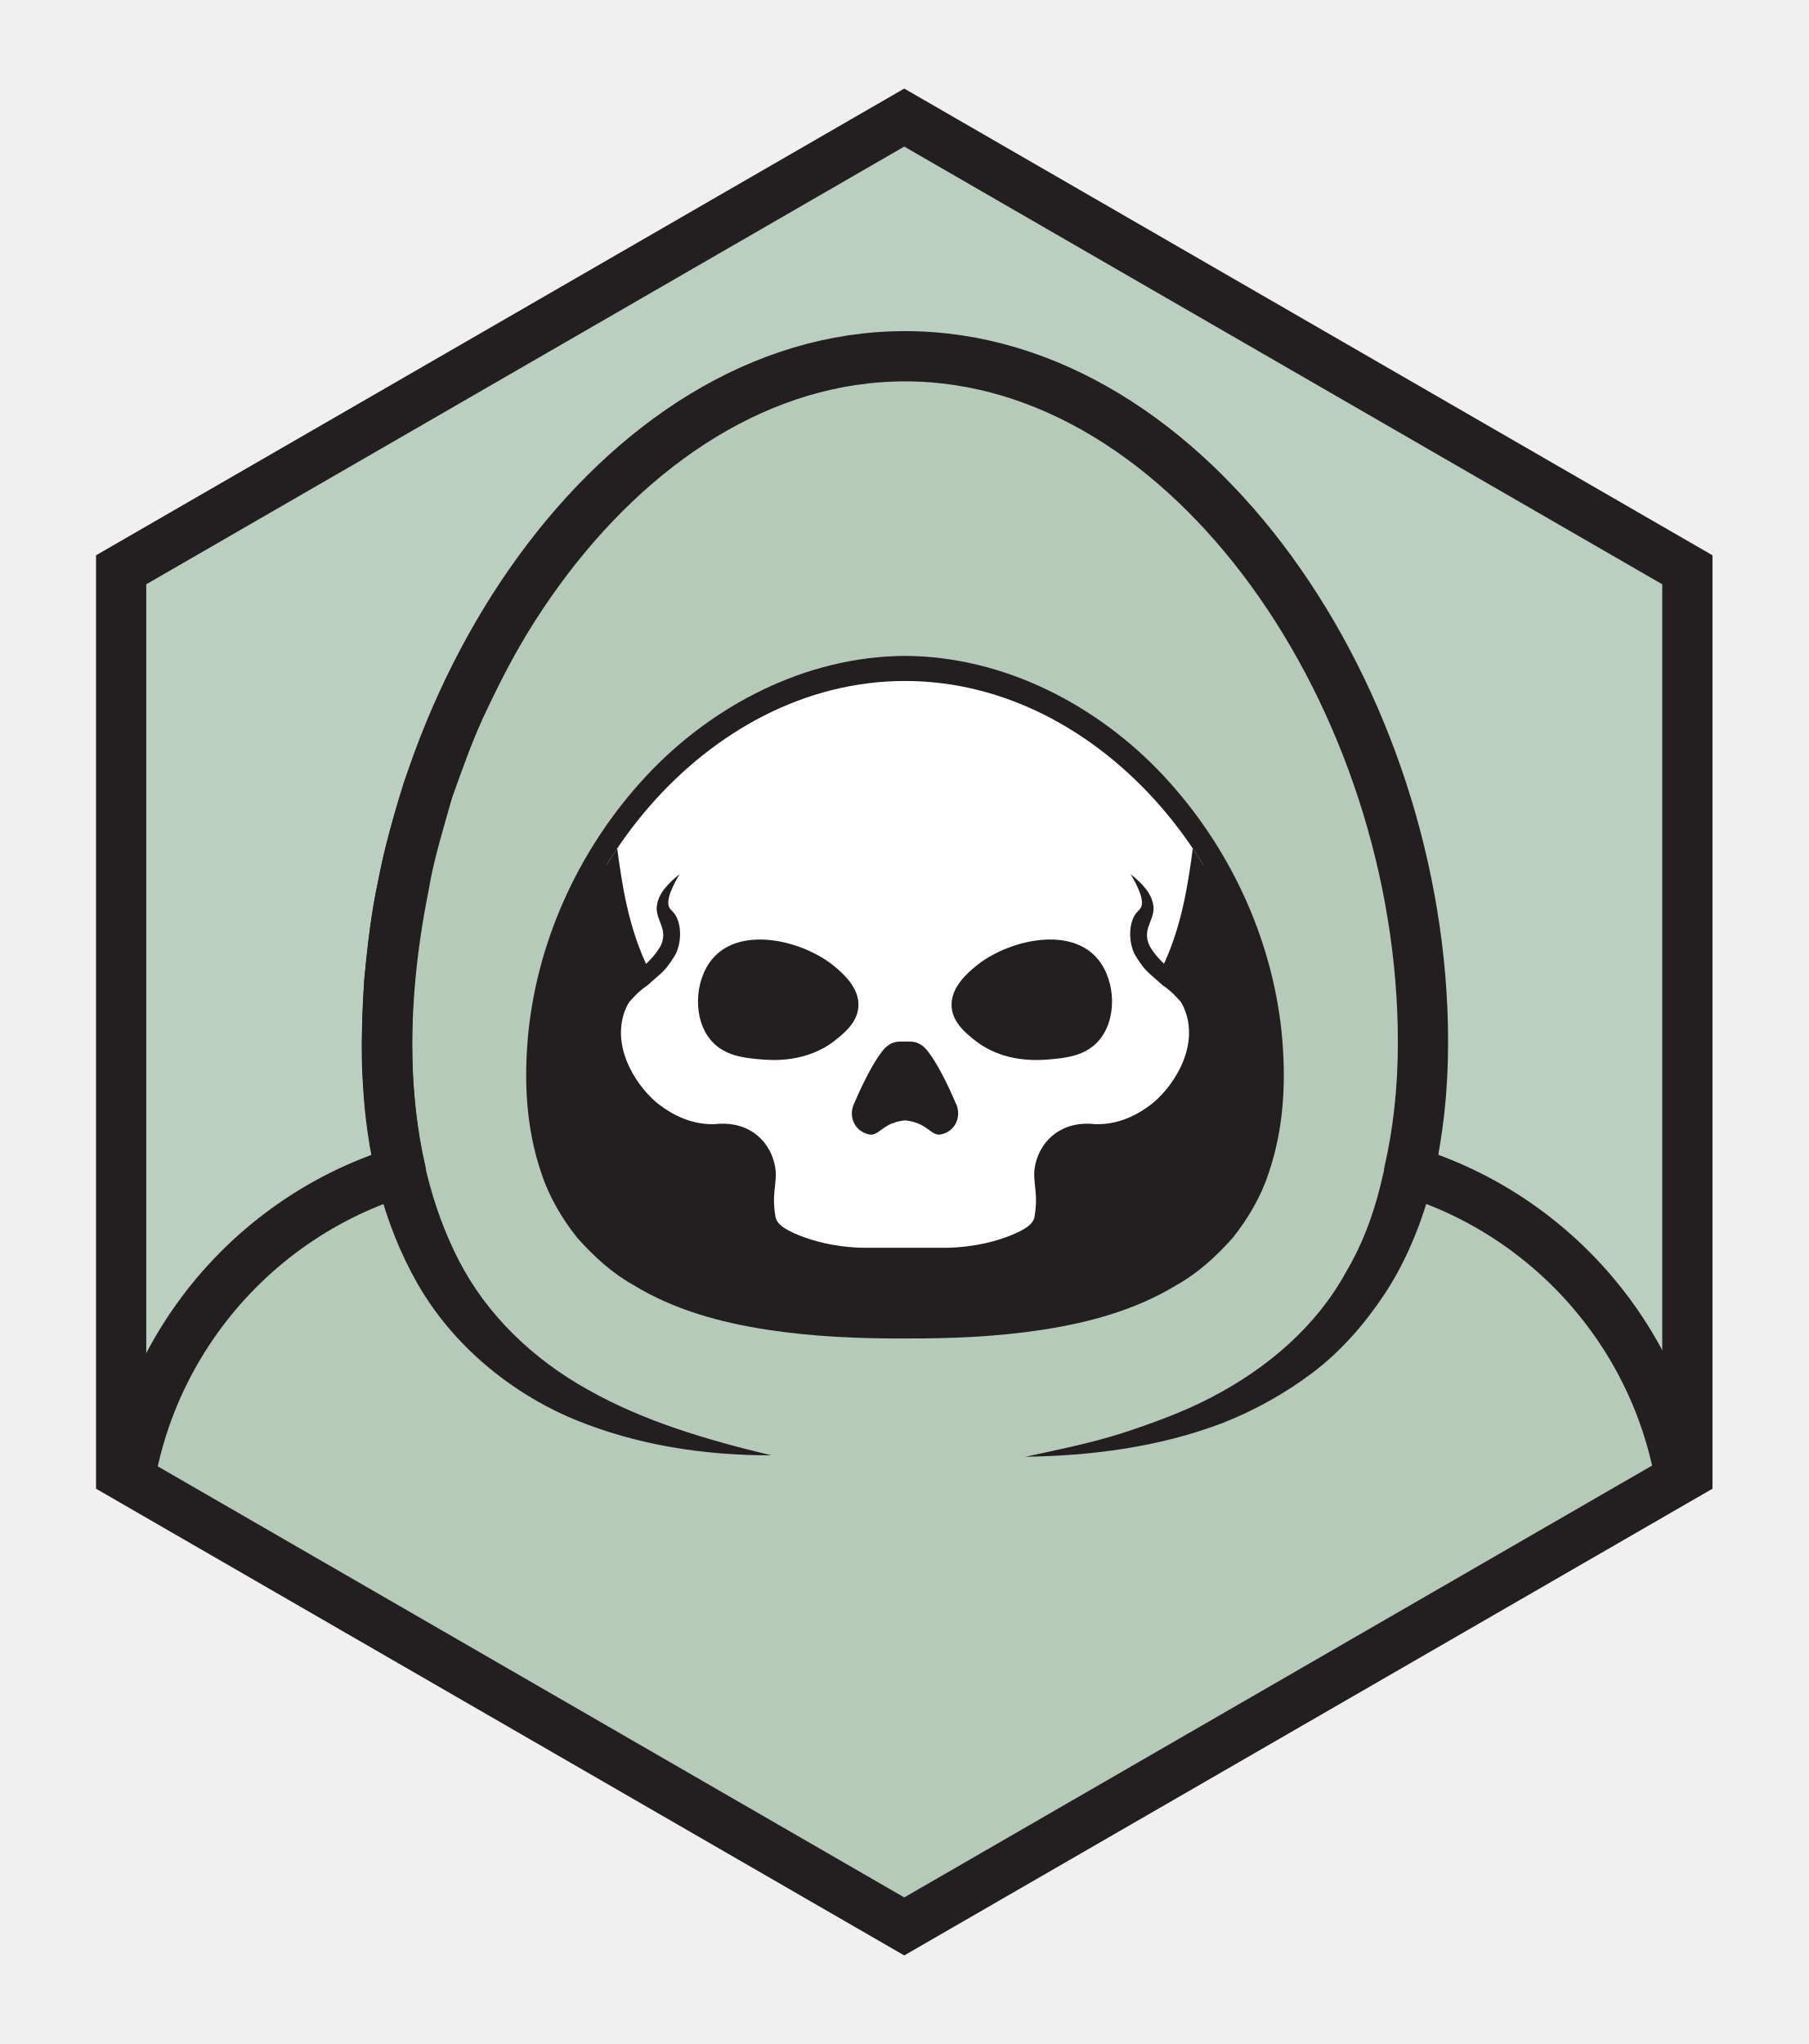
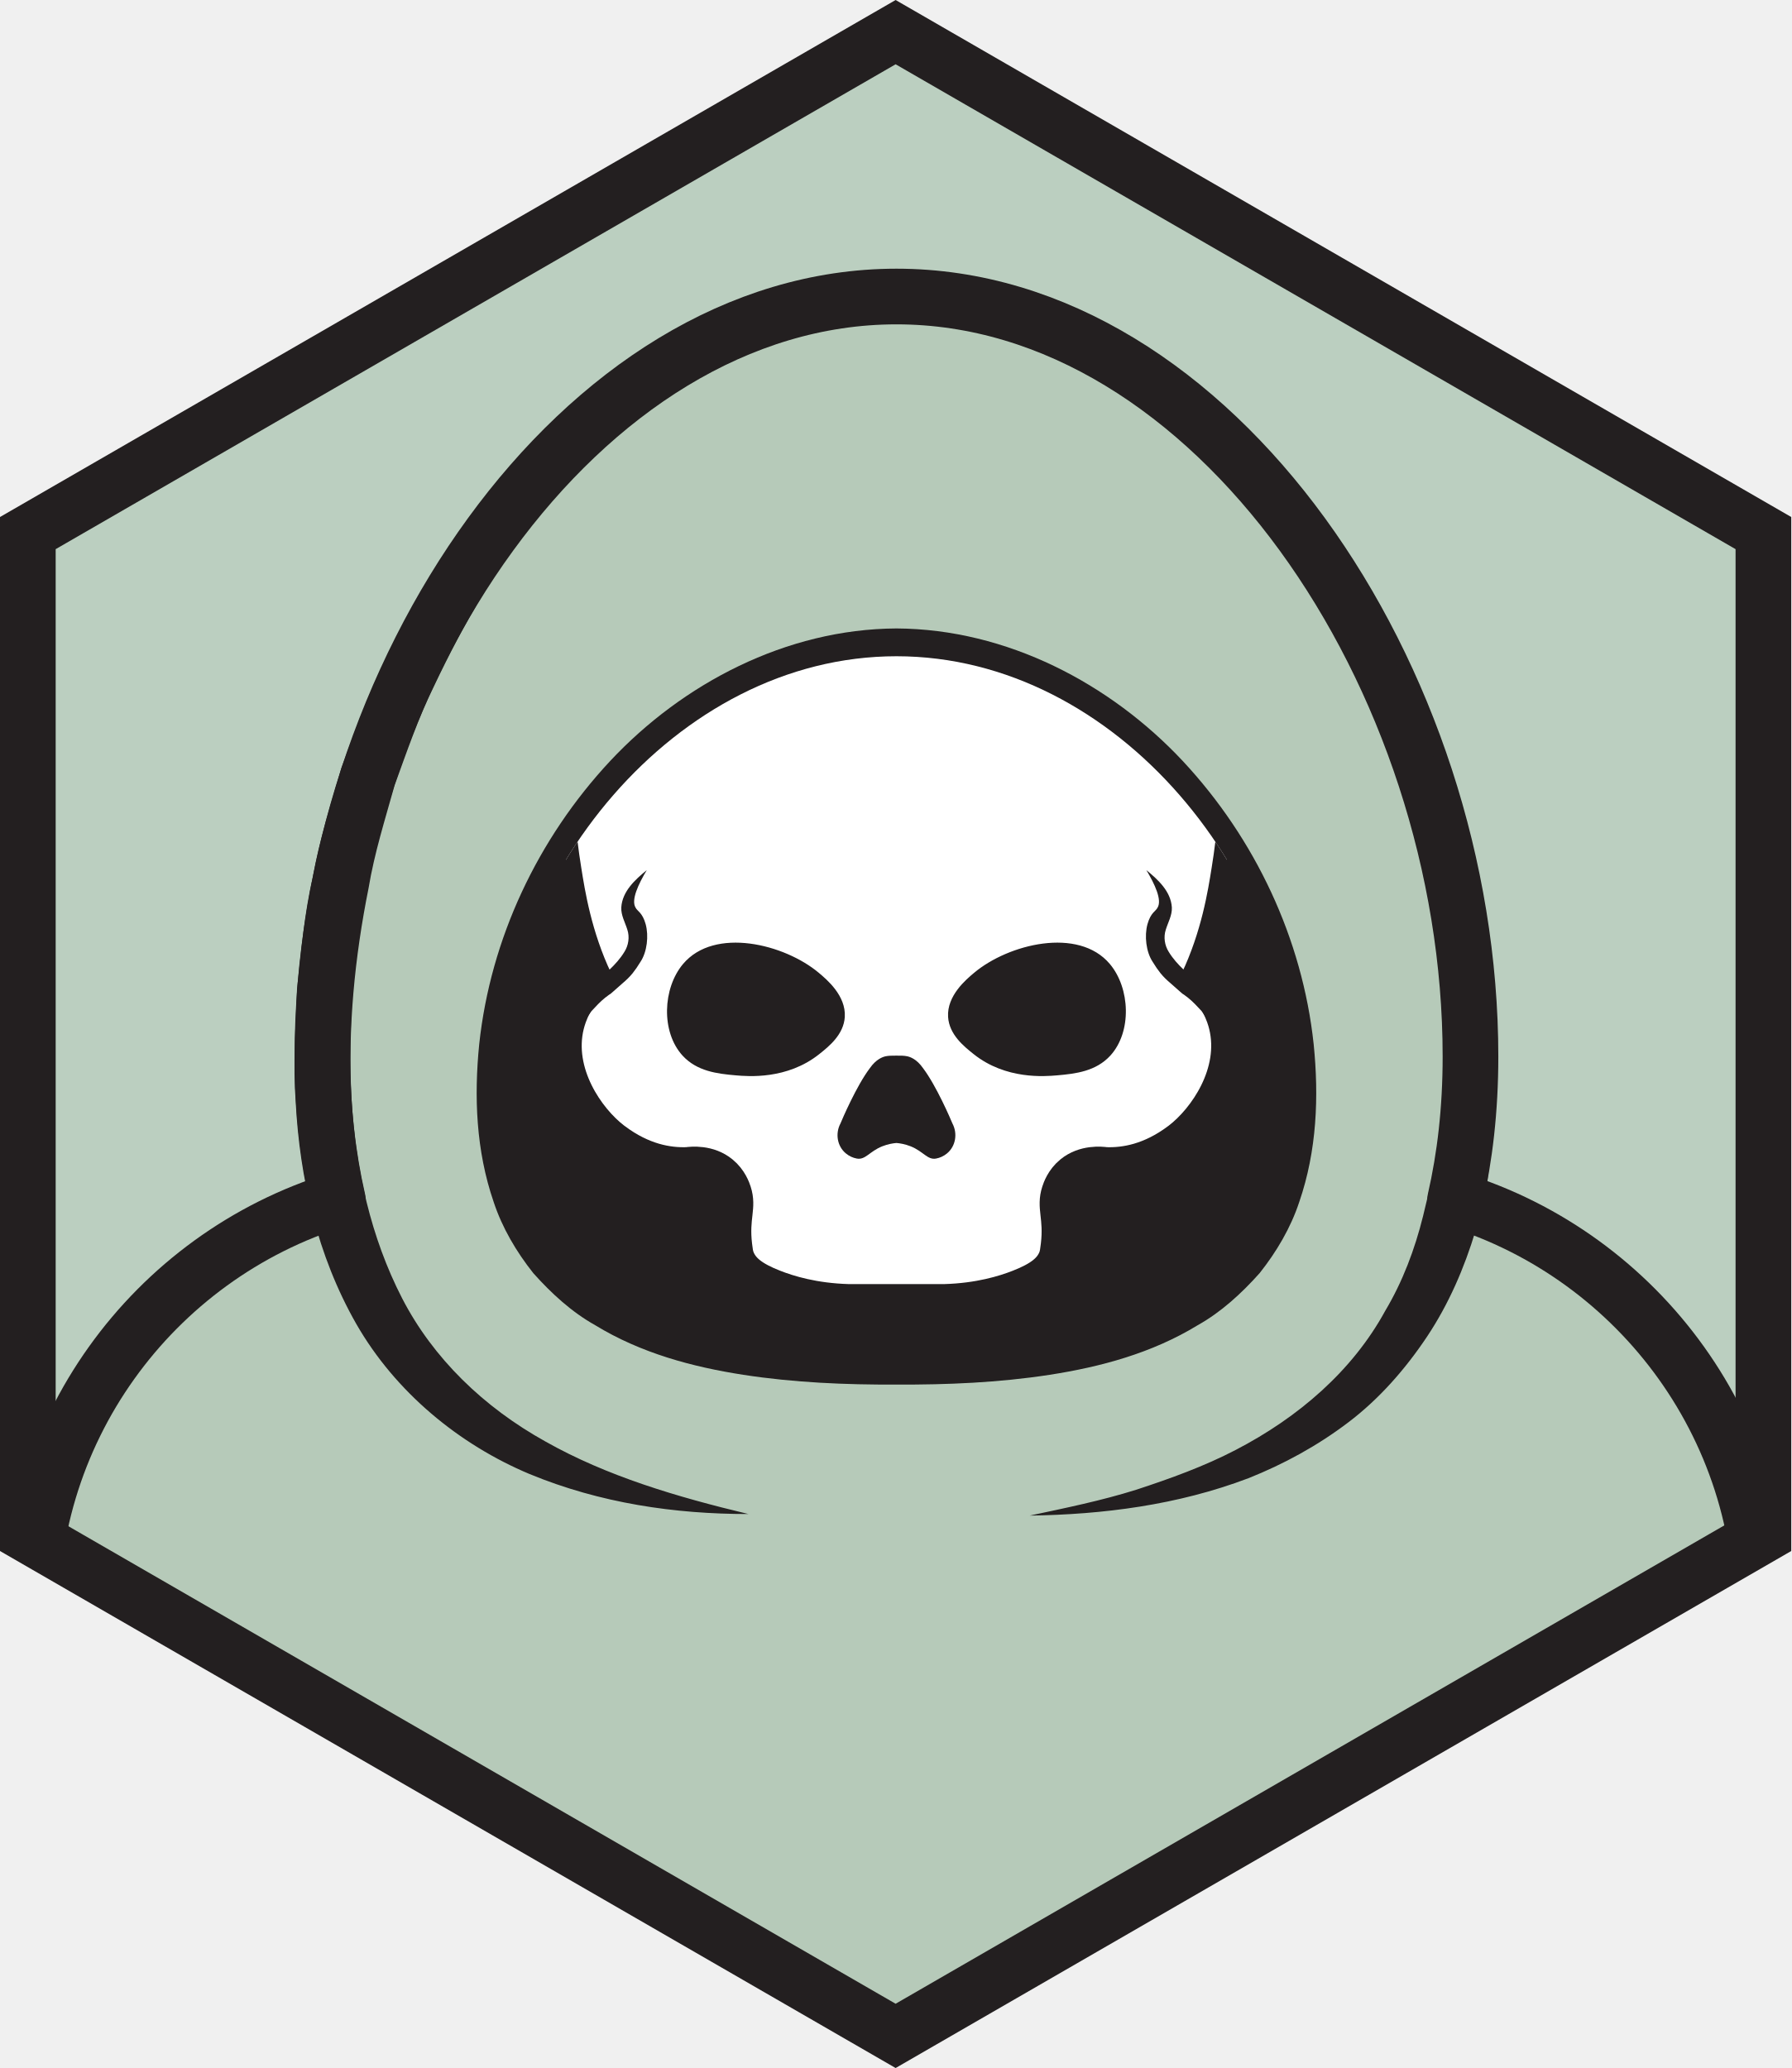
- <svg xmlns="http://www.w3.org/2000/svg" viewBox="0 0 300 339" fill-rule="evenodd" clip-rule="evenodd" stroke-linecap="round" stroke-linejoin="round" stroke-miterlimit="10">
-   <g transform="translate(0 .75) scale(4.16667)">
-     <path fill="none" d="M0 0h72v81H0z" />
-     <clipPath id="prefix__a">
-       <path d="M0 0h72v81H0z" />
+ <svg xmlns="http://www.w3.org/2000/svg" fill-rule="evenodd" stroke-linecap="round" stroke-linejoin="round" stroke-miterlimit="10" clip-rule="evenodd" viewBox="0 0 64.354 74.309" xml:space="preserve">
+   <g transform="translate(-3.8229 -3.3453)">
+     <clipPath id="a">
+       <path d="M4.823 22.5v36L36 76.5l31.177-18v-36L36 4.5Z" clip-rule="nonzero" />
    </clipPath>
-     <g clip-path="url(#prefix__a)">
-       <clipPath id="prefix__b">
-         <path d="M4.823 22.5v36L36 76.5l31.177-18v-36L36 4.5l-31.177 18z" clip-rule="nonzero" />
-       </clipPath>
-       <g clip-path="url(#prefix__b)">
-         <path d="M67.177 58.5v-36L36 4.5l-31.177 18v36L36 76.5l31.177-18z" fill="#40834f" fill-rule="nonzero" opacity=".3" />
-         <path d="M56.102 46.449c.348-1.525.55-3.217.55-5.141C56.653 27.689 47.42 14 36.03 14S15.407 27.689 15.407 41.308c0 1.924.203 3.616.55 5.141C9.32 48.493 4.593 54.829 4.95 62.147l1.204 24.581c.364 7.431 6.495 13.269 13.935 13.269l3.985 36.532h23.912l3.986-36.532c7.44 0 13.57-5.838 13.934-13.269l1.204-24.581c.359-7.318-4.368-13.654-11.008-15.698" fill="#abbfa8" fill-rule="nonzero" opacity=".3" />
-         <path d="M56.102 46.449c.348-1.525.55-3.217.55-5.141C56.653 27.689 47.42 14 36.03 14S15.407 27.689 15.407 41.308c0 1.924.203 3.616.55 5.141C9.32 48.493 4.593 54.829 4.95 62.147l1.204 24.581c.364 7.431 6.495 13.269 13.935 13.269l3.985 36.532h23.912l3.986-36.532c7.44 0 13.57-5.838 13.934-13.269l1.204-24.581c.359-7.318-4.368-13.654-11.008-15.698z" fill="none" stroke="#231f20" stroke-width="2" />
-         <path d="M36.03 52.097c1.793-.016 3.584-.117 5.33-.41 1.739-.291 3.455-.787 4.894-1.7 1.45-.892 2.534-2.254 3-3.868.494-1.6.51-3.365.277-5.068-.473-3.424-2.163-6.648-4.556-9.08-2.365-2.454-5.606-4.071-8.945-4.044-3.34-.027-6.581 1.59-8.945 4.045-2.393 2.43-4.083 5.656-4.556 9.079-.233 1.703-.217 3.468.277 5.068.466 1.614 1.55 2.977 3 3.869 1.439.912 3.155 1.408 4.894 1.699 1.746.293 3.537.394 5.33.41m0 1c-1.828.008-3.67-.07-5.502-.351-1.825-.283-3.676-.776-5.324-1.784-.84-.47-1.57-1.14-2.221-1.87-.61-.766-1.117-1.627-1.423-2.553-.638-1.851-.71-3.795-.52-5.675.404-3.78 2.099-7.384 4.707-10.177 2.598-2.774 6.308-4.738 10.283-4.76 3.975.022 7.685 1.986 10.283 4.76 2.608 2.793 4.302 6.397 4.706 10.177.19 1.88.119 3.824-.52 5.675-.305.926-.813 1.787-1.422 2.554-.651.729-1.381 1.399-2.221 1.869-1.648 1.008-3.5 1.5-5.324 1.784-1.833.282-3.674.359-5.502.35" fill="#231f20" fill-rule="nonzero" />
-         <path d="M36.03 52.597c-7.942 0-14.38-1.805-14.38-9.746 0-7.942 6.438-15.924 14.38-15.924 7.942 0 14.379 7.982 14.379 15.924 0 7.94-6.437 9.746-14.38 9.746" fill="#231f20" fill-rule="nonzero" />
-       </g>
-       <clipPath id="prefix__c">
-         <path d="M21.65 42.851c0 7.941 6.438 9.746 14.38 9.746 7.941 0 14.379-1.805 14.379-9.746 0-7.942-6.438-15.925-14.379-15.925-7.942 0-14.38 7.983-14.38 15.925z" clip-rule="nonzero" />
-       </clipPath>
-       <g clip-path="url(#prefix__c)">
-         <path d="M47.719 29.667c-.605-2.152-1.79-3.522-2.252-4.046-2.227-2.515-5.74-3.996-9.068-3.888a9.114 9.114 0 00-.37.02 9.114 9.114 0 00-.368-.02c-3.327-.108-6.841 1.373-9.068 3.888-.463.524-1.647 1.894-2.252 4.046-.571 2.035-.321 3.71-.13 4.928.133.84.374 2.371 1.123 3.946-.73.671-.948 1.353-1.026 1.664-.408 1.661.718 3.281 1.633 3.982.017.011.028.022.034.025.973.73 1.863.876 2.526.854.164-.022.81-.094 1.323.328.335.274.455.63.49.74.198.605-.088.935.03 1.95.026.207.04.313.082.424.147.38.488.668 1.239.962.527.208 1.412.48 2.635.516h3.46c1.224-.036 2.108-.308 2.635-.516.752-.294 1.093-.582 1.24-.962.04-.11.055-.217.08-.424.119-1.015-.166-1.345.03-1.95.037-.11.156-.466.49-.74.515-.422 1.16-.35 1.324-.328.663.022 1.553-.124 2.527-.854.005-.003.016-.014.033-.025.915-.7 2.04-2.32 1.633-3.982-.075-.31-.296-.993-1.026-1.664.749-1.575.99-3.106 1.123-3.946.192-1.218.44-2.893-.13-4.928" fill="#fff" fill-rule="nonzero" />
-         <path d="M47.719 29.667c-.605-2.152-1.79-3.522-2.252-4.046-2.227-2.515-5.74-3.996-9.068-3.888a9.114 9.114 0 00-.37.02 9.114 9.114 0 00-.368-.02c-3.327-.108-6.841 1.373-9.068 3.888-.463.524-1.647 1.894-2.252 4.046-.571 2.035-.321 3.71-.13 4.928.133.84.374 2.371 1.123 3.946-.73.671-.948 1.353-1.026 1.664-.408 1.661.718 3.281 1.633 3.982.017.011.028.022.034.025.973.73 1.863.876 2.526.854.164-.022.81-.094 1.323.328.335.274.455.63.49.74.198.605-.088.935.03 1.95.026.207.04.313.082.424.147.38.488.668 1.239.962.527.208 1.412.48 2.635.516h3.46c1.224-.036 2.108-.308 2.635-.516.752-.294 1.093-.582 1.24-.962.04-.11.055-.217.08-.424.119-1.015-.166-1.345.03-1.95.037-.11.156-.466.49-.74.515-.422 1.16-.35 1.324-.328.663.022 1.553-.124 2.527-.854.005-.003.016-.014.033-.025.915-.7 2.04-2.32 1.633-3.982-.075-.31-.296-.993-1.026-1.664.749-1.575.99-3.106 1.123-3.946.192-1.218.44-2.893-.13-4.928z" fill="none" stroke="#231f20" stroke-linecap="butt" stroke-linejoin="miter" />
-         <path d="M27.06 34.612c-.295.491-.577 1.077-.399 1.353.06.121.243.17.36.59.114.42.05.995-.186 1.35a3.856 3.856 0 01-.283.41 2.579 2.579 0 01-.35.351l-.353.312-.089.077c-.013.007-.027.014-.054.034l-.137.103c-.18.143-.336.313-.5.49-.135.193-.274.395-.439.61l-.645-.17c.22-.256.377-.505.54-.742.197-.217.365-.442.571-.634.413-.372.865-.715 1.158-1.195a.954.954 0 00.107-.802c-.08-.263-.23-.515-.217-.8.037-.575.496-.996.915-1.337M45.01 34.612c.419.341.878.762.915 1.337.014.285-.136.537-.217.8a.954.954 0 00.107.802c.293.48.745.823 1.158 1.195.206.192.374.417.57.634.164.237.32.486.54.742l-.644.17c-.165-.215-.304-.417-.44-.61-.163-.177-.32-.347-.5-.49l-.136-.103c-.027-.02-.041-.027-.054-.034l-.09-.077-.352-.312a2.579 2.579 0 01-.35-.35 3.856 3.856 0 01-.283-.412c-.235-.354-.3-.93-.185-1.35.116-.419.3-.468.359-.589.178-.276-.104-.862-.398-1.353M33.258 41.222c-1.157.924-2.567.801-2.995.764-.68-.058-1.4-.148-1.916-.709-.781-.854-.714-2.424.015-3.29 1.135-1.35 3.649-.717 4.876.312.288.241.984.822.937 1.588-.04.636-.57 1.057-.917 1.335M37.847 44.791a.853.853 0 01-.391.184c-.31.06-.458-.257-.914-.439a1.794 1.794 0 00-.512-.12c-.118.01-.302.037-.511.12-.456.182-.605.5-.915.44a.854.854 0 01-.39-.185c-.315-.26-.386-.718-.194-1.078.06-.147.574-1.348 1.053-1.983.23-.333.472-.408.567-.429.105-.023.222-.024.379-.024.158 0 .289 0 .402.024.095.021.337.096.567.43.479.634.993 1.835 1.053 1.982.192.36.12.818-.194 1.078M43.713 41.277c-.516.561-1.237.651-1.913.71-.43.036-1.84.16-2.998-.765-.348-.278-.876-.699-.917-1.335-.047-.766.65-1.347.937-1.588 1.227-1.029 3.742-1.662 4.876-.313.73.867.796 2.437.015 3.291" fill="#231f20" fill-rule="nonzero" />
-       </g>
-       <g transform="translate(40.819 13.177)">
-         <clipPath id="prefix__d">
-           <path d="M-35.996 9.323v36l31.177 18 31.177-18v-36l-31.177-18-31.177 18z" clip-rule="nonzero" />
-         </clipPath>
-         <g clip-path="url(#prefix__d)">
-           <path d="M0 44.628c1.292-.275 2.576-.537 3.819-.927 1.236-.405 2.451-.844 3.581-1.433 2.254-1.169 4.196-2.843 5.371-4.998.626-1.05 1.064-2.21 1.361-3.411l.433-1.813.519-1.848a8.538 8.538 0 00.27-1.919c-.009-.646-.055-1.292-.08-1.938-.008-.647-.107-1.288-.189-1.929-.088-.641-.142-1.287-.297-1.917-.441-2.551-1.289-5.02-2.334-7.377-.506-1.191-1.158-2.306-1.792-3.429-.714-1.073-1.414-2.156-2.256-3.131-1.651-1.963-3.585-3.692-5.784-4.951C.433 2.34-2.046 1.593-4.538 1.605c-2.491-.009-4.949.695-7.126 1.919-2.185 1.22-4.102 2.919-5.733 4.852-1.648 1.931-2.923 4.163-4.011 6.457-.564 1.144-.973 2.353-1.41 3.55-.342 1.227-.729 2.444-.937 3.702-.992 4.937-1.037 10.371 1.204 14.731 1.118 2.169 2.943 3.924 5.149 5.149 2.207 1.247 4.726 1.993 7.295 2.607-2.64.002-5.328-.389-7.865-1.438-2.519-1.055-4.817-2.937-6.226-5.397-1.401-2.457-2.031-5.243-2.174-7.959-.102-1.364-.002-2.717.047-4.073.149-1.346.259-2.703.568-4.023.235-1.336.651-2.627 1.028-3.926.471-1.269.919-2.548 1.526-3.761 1.162-2.442 2.594-4.775 4.397-6.819 1.794-2.042 3.904-3.845 6.335-5.139C-10.051.739-7.284 0-4.51.081c2.777.054 5.486.951 7.806 2.367 2.336 1.41 4.328 3.288 6.007 5.377.868 1.028 1.587 2.16 2.317 3.282.648 1.171 1.31 2.333 1.823 3.569 1.057 2.448 1.904 5.001 2.336 7.637.152.65.203 1.318.287 1.979.079.662.173 1.323.176 1.992.066 1.336.054 2.657.181 4.019.06.681.099 1.374.043 2.063-.045.691-.245 1.362-.45 2.026-.4 1.329-.96 2.63-1.741 3.803-.778 1.166-1.717 2.24-2.829 3.082a15.234 15.234 0 01-3.59 2.008C5.308 44.252 2.632 44.59 0 44.628" fill="#231f20" fill-rule="nonzero" />
-         </g>
-       </g>
-       <g>
-         <path d="M67.177 58.5v-36L36 4.5l-31.177 18v36L36 76.5l31.177-18z" fill="none" stroke="#231f20" stroke-width="2" stroke-linecap="butt" stroke-linejoin="miter" />
-       </g>
+     <g clip-path="url(#a)">
+       <path fill="#40834f" fill-rule="nonzero" d="M67.177 58.5v-36l-31.177-18-31.177 18v36l31.177 18z" opacity=".3" />
+       <path fill="#abbfa8" fill-rule="nonzero" d="M56.102 46.449c.348-1.525.551-3.217.551-5.141 0-13.619-9.233-27.308-20.623-27.308-11.389 0-20.623 13.689-20.623 27.308 0 1.924.203 3.616.551 5.141-6.639 2.044-11.366 8.38-11.008 15.698l1.204 24.581c.364 7.431 6.495 13.269 13.935 13.269l3.985 36.532h23.912l3.986-36.532c7.44 0 13.57-5.838 13.934-13.269l1.204-24.581c.359-7.318-4.368-13.654-11.008-15.698" opacity=".3" />
+       <path fill="none" stroke="#231f20" stroke-width="2" d="M56.102 46.449c.348-1.525.551-3.217.551-5.141 0-13.619-9.233-27.308-20.623-27.308-11.389 0-20.623 13.689-20.623 27.308 0 1.924.203 3.616.551 5.141-6.639 2.044-11.366 8.38-11.008 15.698l1.204 24.581c.364 7.431 6.495 13.269 13.935 13.269l3.985 36.532h23.912l3.986-36.532c7.44 0 13.57-5.838 13.934-13.269l1.204-24.581c.359-7.318-4.368-13.654-11.008-15.698Z" />
+       <path fill="#231f20" fill-rule="nonzero" d="M36.03 52.097c1.793-.016 3.584-.117 5.33-.41 1.739-.291 3.455-.787 4.894-1.699 1.45-.893 2.534-2.255 3-3.869.494-1.6.51-3.365.277-5.068-.473-3.424-2.163-6.648-4.556-9.079-2.365-2.455-5.606-4.072-8.945-4.045-3.339-.027-6.581 1.59-8.945 4.045-2.393 2.431-4.083 5.656-4.556 9.079-.233 1.703-.217 3.468.277 5.068.466 1.614 1.55 2.977 3 3.869 1.439.912 3.155 1.408 4.894 1.699 1.746.293 3.537.394 5.33.41m0 1c-1.828.008-3.669-.069-5.502-.351-1.825-.283-3.676-.776-5.324-1.784-.84-.47-1.57-1.14-2.221-1.869-.609-.767-1.117-1.628-1.423-2.554-.638-1.851-.709-3.795-.52-5.675.404-3.78 2.099-7.384 4.707-10.177 2.598-2.774 6.308-4.738 10.283-4.76 3.975.022 7.685 1.986 10.283 4.76 2.608 2.793 4.302 6.397 4.706 10.177.19 1.88.119 3.824-.519 5.675-.306.926-.814 1.787-1.423 2.554-.651.729-1.381 1.399-2.221 1.869-1.648 1.008-3.499 1.501-5.324 1.784-1.833.282-3.674.359-5.502.351" />
+       <path fill="#231f20" fill-rule="nonzero" d="M36.03 52.597c-7.942 0-14.38-1.805-14.38-9.746 0-7.942 6.438-15.924 14.38-15.924 7.942 0 14.379 7.982 14.379 15.924 0 7.941-6.437 9.746-14.379 9.746" />
    </g>
  </g>
+   <g transform="translate(-3.8229 -3.3453)">
+     <clipPath id="b">
+       <path d="M21.65 42.851c0 7.941 6.438 9.746 14.38 9.746 7.941 0 14.379-1.805 14.379-9.746 0-7.942-6.438-15.925-14.379-15.925-7.942 0-14.38 7.983-14.38 15.925z" clip-rule="nonzero" />
+     </clipPath>
+     <g clip-path="url(#b)">
+       <path fill="#fff" fill-rule="nonzero" d="M47.719 29.667c-.605-2.152-1.789-3.522-2.252-4.046-2.227-2.515-5.74-3.996-9.068-3.888-.122.003-.247.011-.369.019-.122-.008-.247-.016-.369-.019-3.327-.108-6.841 1.373-9.068 3.888-.463.524-1.647 1.894-2.252 4.046-.571 2.035-.321 3.71-.13 4.928.133.84.374 2.371 1.123 3.946-.729.671-.948 1.353-1.026 1.664-.408 1.661.718 3.281 1.633 3.982.017.011.028.022.034.025.973.73 1.863.876 2.526.854.164-.022.81-.094 1.323.328.335.274.455.629.491.74.197.605-.089.935.03 1.95.025.207.039.313.081.424.147.38.488.668 1.239.962.527.208 1.412.48 2.635.516h3.461c1.223-.036 2.107-.308 2.634-.516.752-.294 1.093-.582 1.24-.962.041-.111.055-.217.08-.424.119-1.015-.166-1.345.031-1.95.036-.111.155-.466.49-.74.514-.422 1.16-.35 1.323-.328.663.022 1.553-.124 2.527-.854.005-.003.016-.014.033-.025.915-.701 2.041-2.321 1.633-3.982-.075-.311-.296-.993-1.026-1.664.749-1.575.99-3.106 1.123-3.946.192-1.218.441-2.893-.13-4.928" />
+       <path fill="none" stroke="#231f20" stroke-linecap="butt" stroke-linejoin="miter" d="M47.719 29.667c-.605-2.152-1.789-3.522-2.252-4.046-2.227-2.515-5.74-3.996-9.068-3.888-.122.003-.247.011-.369.019-.122-.008-.247-.016-.369-.019-3.327-.108-6.841 1.373-9.068 3.888-.463.524-1.647 1.894-2.252 4.046-.571 2.035-.321 3.71-.13 4.928.133.84.374 2.371 1.123 3.946-.729.671-.948 1.353-1.026 1.664-.408 1.661.718 3.281 1.633 3.982.017.011.028.022.034.025.973.73 1.863.876 2.526.854.164-.022.81-.094 1.323.328.335.274.455.629.491.74.197.605-.089.935.03 1.95.025.207.039.313.081.424.147.38.488.668 1.239.962.527.208 1.412.48 2.635.516h3.461c1.223-.036 2.107-.308 2.634-.516.752-.294 1.093-.582 1.24-.962.041-.111.055-.217.08-.424.119-1.015-.166-1.345.031-1.95.036-.111.155-.466.49-.74.514-.422 1.16-.35 1.323-.328.663.022 1.553-.124 2.527-.854.005-.003.016-.014.033-.025.915-.701 2.041-2.321 1.633-3.982-.075-.311-.296-.993-1.026-1.664.749-1.575.99-3.106 1.123-3.946.192-1.218.441-2.893-.13-4.928Z" />
+       <path fill="#231f20" fill-rule="nonzero" d="M27.059 34.612c-.294.491-.576 1.077-.398 1.353.059.121.243.17.359.589.115.42.05.996-.185 1.35-.109.178-.181.281-.283.411-.115.142-.232.251-.35.351l-.353.312-.089.077c-.013.007-.027.014-.054.034l-.137.103c-.18.143-.336.313-.5.49-.135.193-.274.395-.439.609l-.645-.169c.22-.256.377-.505.54-.742.197-.217.365-.442.571-.634.413-.372.865-.715 1.158-1.195.15-.235.195-.536.107-.802-.081-.263-.231-.515-.217-.8.037-.575.496-.996.915-1.337m17.95 0c.419.341.878.762.915 1.337.014.285-.136.537-.217.8-.088.266-.043.567.107.802.293.48.745.823 1.158 1.195.206.192.374.417.571.634.163.237.32.486.54.742l-.645.169c-.165-.214-.304-.416-.439-.609-.164-.177-.32-.347-.5-.49l-.137-.103c-.027-.02-.041-.027-.054-.034l-.089-.077-.353-.312c-.118-.1-.235-.209-.35-.351-.102-.13-.174-.233-.283-.411-.235-.354-.3-.93-.185-1.35.116-.419.301-.468.359-.589.178-.276-.104-.862-.398-1.353m-11.752 6.61c-1.157.924-2.567.801-2.995.764-.679-.058-1.4-.148-1.916-.709-.781-.854-.714-2.424.015-3.291 1.135-1.349 3.649-.716 4.876.313.288.241.984.822.937 1.588-.04.636-.569 1.057-.917 1.335m4.589 3.569c-.118.098-.254.159-.391.184-.309.06-.458-.257-.914-.439-.209-.083-.393-.11-.512-.12-.118.01-.302.037-.511.12-.456.182-.605.499-.915.439-.136-.025-.272-.086-.39-.184-.315-.26-.386-.718-.194-1.078.06-.147.574-1.348 1.053-1.983.231-.333.472-.408.567-.429.105-.023.222-.024.379-.024.158-.001.289-.001.402.024.095.021.337.096.567.429.479.635.993 1.836 1.053 1.983.192.36.121.818-.194 1.078m5.867-3.514c-.516.561-1.237.651-1.913.709-.431.037-1.841.16-2.998-.764-.348-.278-.876-.699-.917-1.335-.047-.766.649-1.347.937-1.588 1.227-1.029 3.742-1.662 4.876-.313.729.867.796 2.437.015 3.291" />
+     </g>
+   </g>
+   <g transform="translate(36.9961 9.8314)">
+     <clipPath id="c">
+       <path d="M-35.996 9.323v36l31.177 18 31.177-18v-36l-31.177-18z" clip-rule="nonzero" />
+     </clipPath>
+     <g clip-path="url(#c)">
+       <path fill="#231f20" fill-rule="nonzero" d="M0 44.628c1.292-.275 2.576-.537 3.819-.927 1.236-.405 2.451-.844 3.581-1.433 2.254-1.169 4.196-2.843 5.371-4.998.626-1.05 1.064-2.21 1.361-3.411l.433-1.813.519-1.848c.154-.629.262-1.272.27-1.919-.009-.646-.055-1.292-.08-1.938-.008-.647-.107-1.288-.189-1.929-.088-.641-.142-1.287-.297-1.917-.441-2.551-1.289-5.02-2.334-7.377-.506-1.191-1.158-2.306-1.792-3.429-.714-1.073-1.414-2.156-2.256-3.131-1.651-1.963-3.585-3.692-5.784-4.951C.433 2.34-2.046 1.593-4.538 1.605c-2.491-.009-4.949.695-7.126 1.919-2.185 1.22-4.102 2.919-5.733 4.852-1.648 1.931-2.923 4.163-4.011 6.457-.564 1.144-.973 2.353-1.41 3.55-.342 1.227-.729 2.444-.937 3.702-.992 4.937-1.037 10.371 1.204 14.731 1.118 2.169 2.943 3.924 5.149 5.149 2.207 1.247 4.726 1.993 7.295 2.607-2.64.002-5.328-.389-7.865-1.438-2.519-1.055-4.817-2.937-6.226-5.397-1.401-2.457-2.031-5.243-2.174-7.959-.102-1.364-.002-2.717.047-4.073.149-1.346.259-2.703.568-4.023.235-1.336.651-2.627 1.028-3.926.471-1.269.919-2.548 1.526-3.761 1.162-2.442 2.594-4.775 4.397-6.819 1.794-2.042 3.904-3.845 6.335-5.139C-10.051.739-7.284 0-4.51.081c2.777.054 5.486.951 7.806 2.367 2.336 1.41 4.328 3.288 6.007 5.377.868 1.028 1.587 2.16 2.317 3.282.648 1.171 1.31 2.333 1.823 3.569 1.057 2.448 1.904 5.001 2.336 7.637.152.65.203 1.318.287 1.979.079.662.173 1.323.176 1.992.066 1.336.054 2.657.181 4.019.06.681.099 1.374.043 2.063-.045.691-.245 1.362-.45 2.026-.4 1.329-.96 2.63-1.741 3.803-.778 1.166-1.717 2.24-2.829 3.082-1.109.843-2.327 1.505-3.59 2.008-2.548.967-5.224 1.305-7.856 1.343" />
+     </g>
+   </g>
+   <path fill="none" stroke="#231f20" stroke-linecap="butt" stroke-linejoin="miter" stroke-width="2" d="M63.354 55.155v-36l-31.177-18-31.177 18v36l31.177 18z" />
</svg>
